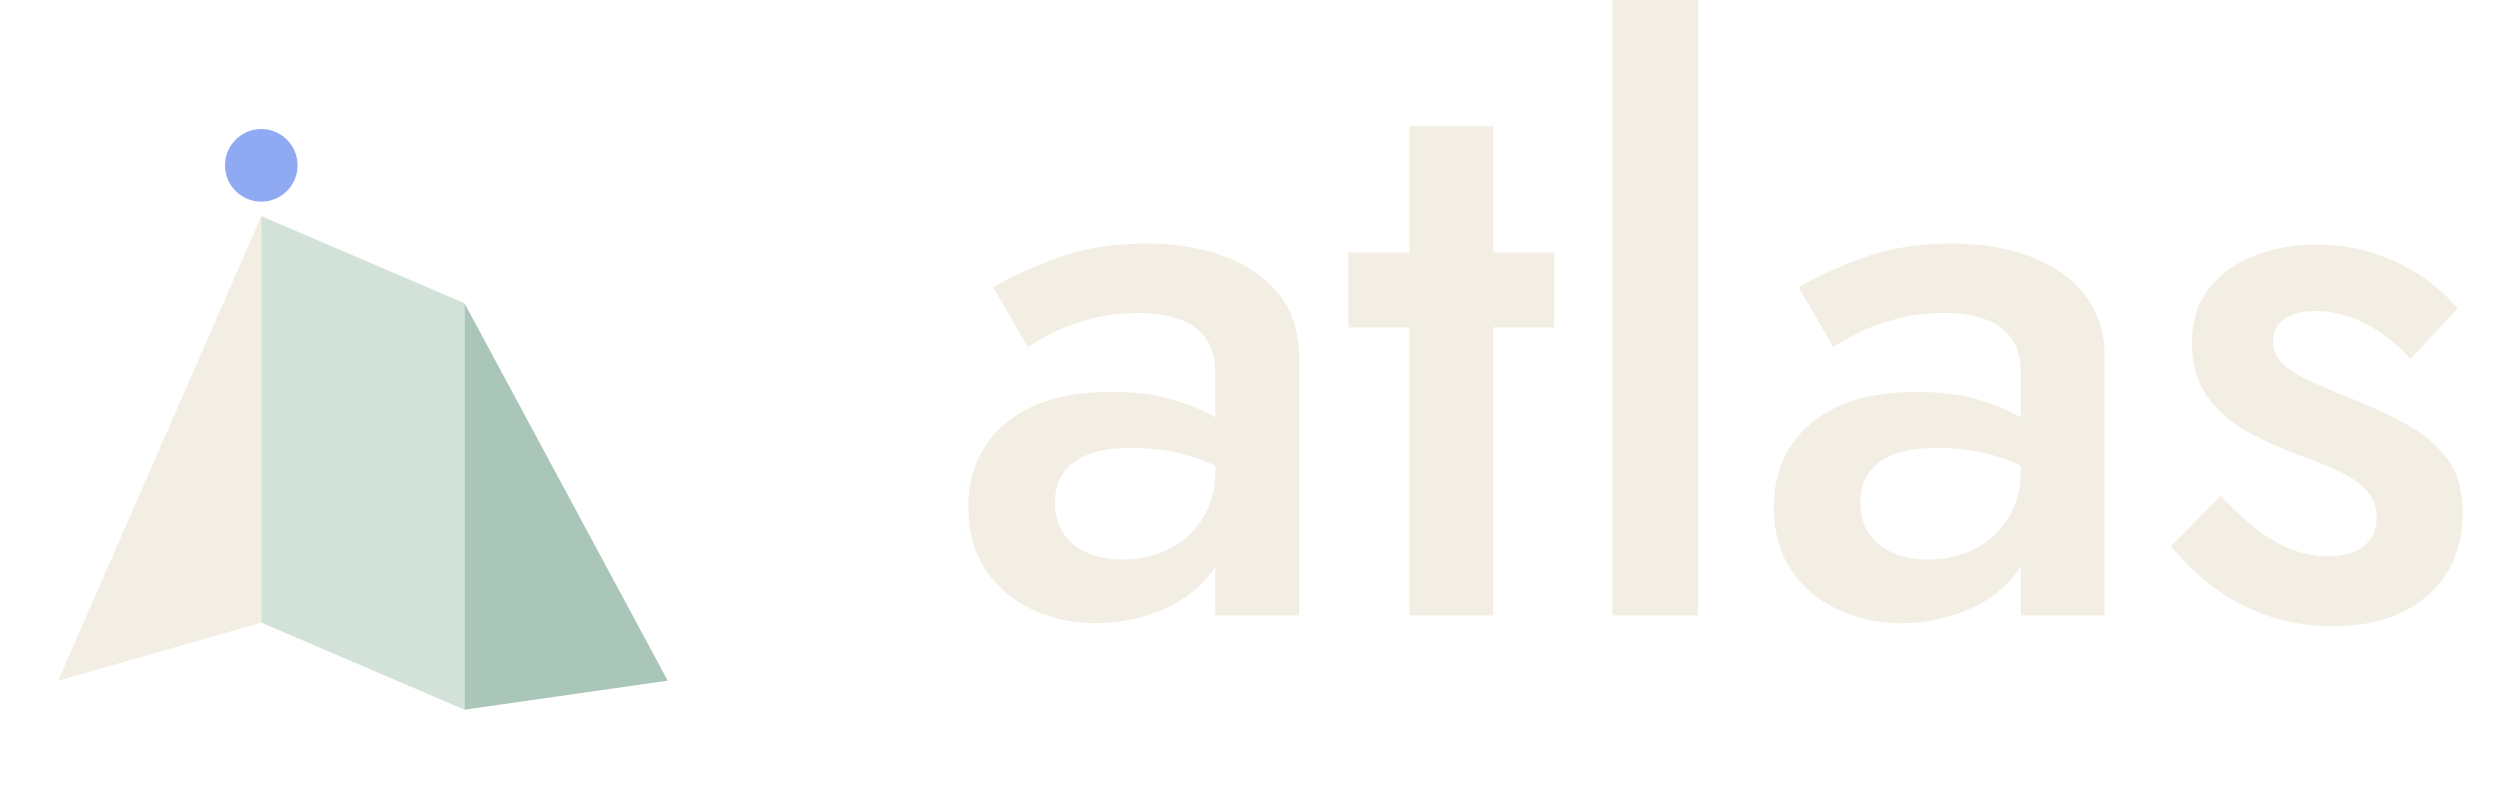
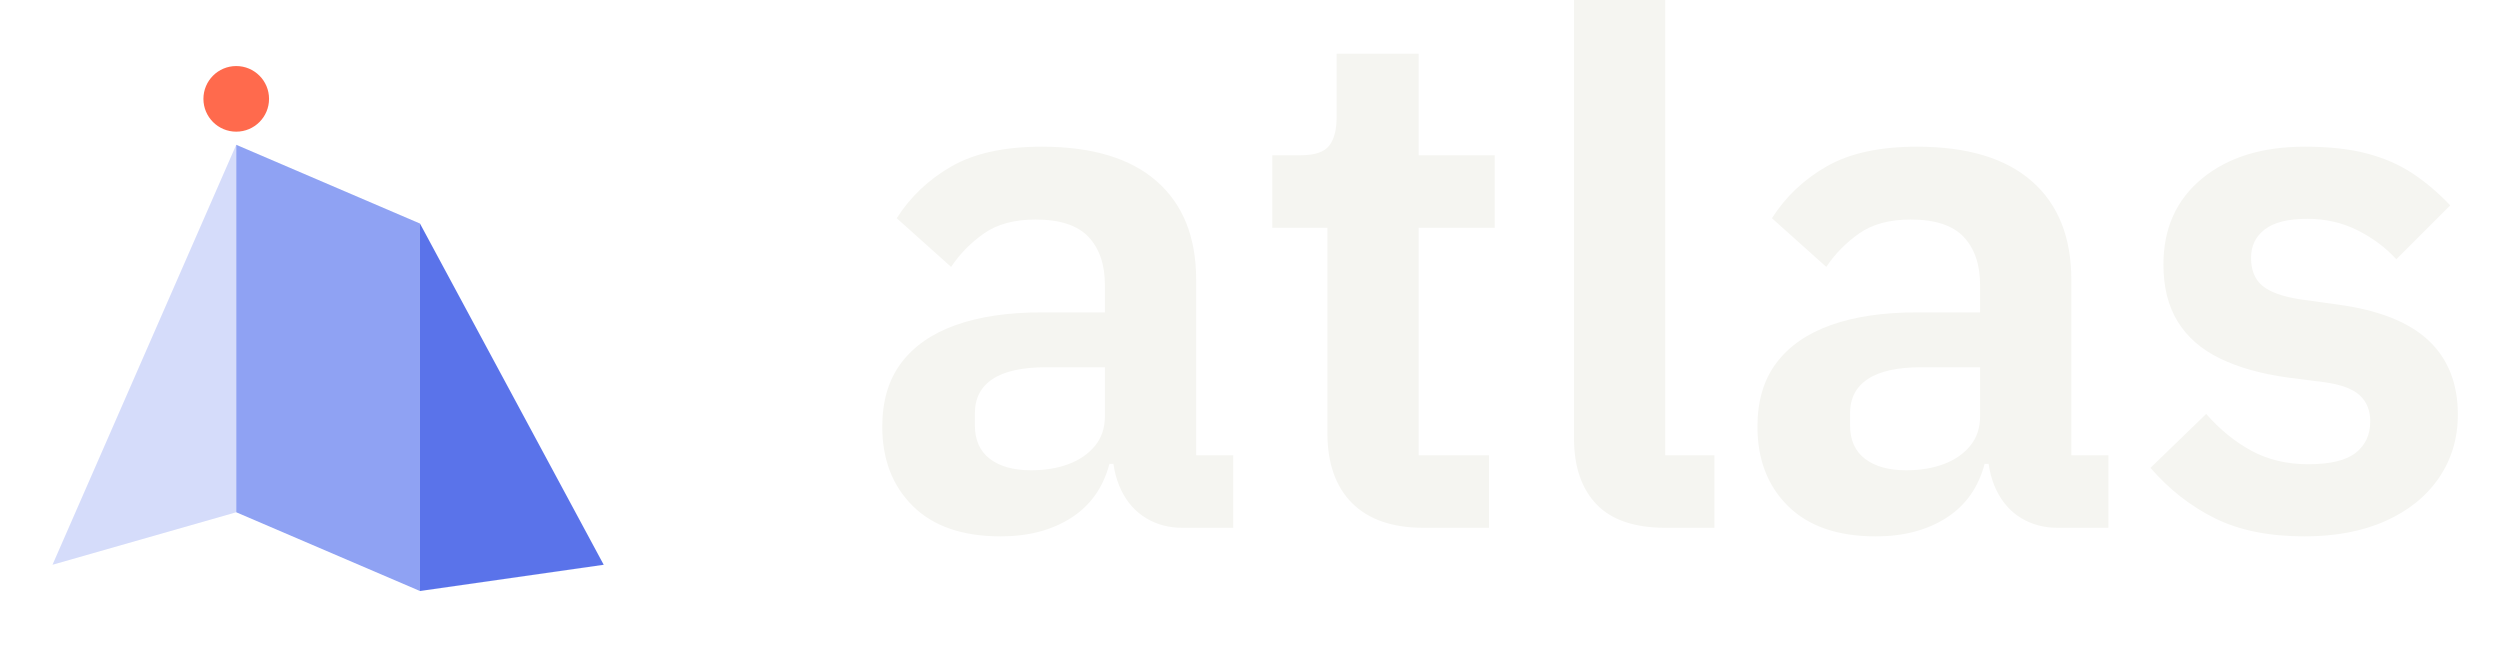
- <svg xmlns="http://www.w3.org/2000/svg" viewBox="0 -9.0 316.9 101.0">
+ <svg xmlns="http://www.w3.org/2000/svg" viewBox="0 -1.9 350.5 93.9">
  <g transform="scale(0.92)">
-     <path d="M8 84 L36 20 L36 76Z" fill="#F3EEE3" />
-     <path d="M36 20 L64 32 L64 88 L36 76Z" fill="#D3E2D9" />
-     <path d="M64 32 L92 84 L64 88Z" fill="#A9C6B8" />
-     <circle cx="36" cy="13" r="5" fill="#8FA9F2" />
+     <path d="M8 84 L36 20 L36 76Z" fill="#D5DCFA" />
+     <path d="M36 20 L64 32 L64 88 L36 76Z" fill="#8FA2F3" />
+     <path d="M64 32 L92 84 L64 88Z" fill="#5A73EA" />
+     <circle cx="36" cy="13" r="5" fill="#FF6A4D" />
  </g>
-   <path d="M133.725 54.725Q133.725 52.55 134.75 51.012Q135.775 49.475 137.9 48.625Q140.025 47.775 143.425 47.775Q147.325 47.775 150.812 48.787Q154.3 49.8 157.35 51.975V46.475Q156.45 45.4 154.287 44.05Q152.125 42.7 148.775 41.688Q145.425 40.675 140.775 40.675Q132.2 40.675 127.475 44.65Q122.75 48.625 122.75 55.3Q122.75 60.0 124.975 63.288Q127.2 66.575 130.887 68.287Q134.575 70.0 138.85 70.0Q142.9 70.0 146.738 68.537Q150.575 67.075 153.113 64.112Q155.65 61.15 155.65 56.75L154.05 50.75Q154.05 54.2 152.45 56.725Q150.85 59.25 148.2 60.587Q145.55 61.925 142.3 61.925Q139.825 61.925 137.875 61.1Q135.925 60.275 134.825 58.638Q133.725 57.0 133.725 54.725ZM130.3 35.0Q131.35 34.275 133.375 33.237Q135.4 32.2 138.238 31.437Q141.075 30.675 144.325 30.675Q146.425 30.675 148.225 31.087Q150.025 31.5 151.338 32.388Q152.65 33.275 153.35 34.712Q154.05 36.15 154.05 38.275V69.0H164.675V36.25Q164.675 31.625 162.213 28.438Q159.75 25.25 155.387 23.562Q151.025 21.875 145.35 21.875Q138.9 21.875 133.975 23.7Q129.05 25.525 125.9 27.425ZM170.9 23.0V32.5H197.025V23.0ZM178.65 7.0V69.0H189.275V7.0ZM204.375 -9.0V69.0H215.25V-9.0ZM235.825 54.725Q235.825 52.55 236.85 51.012Q237.875 49.475 240.0 48.625Q242.125 47.775 245.525 47.775Q249.425 47.775 252.912 48.787Q256.4 49.8 259.45 51.975V46.475Q258.55 45.4 256.387 44.05Q254.225 42.7 250.875 41.688Q247.525 40.675 242.875 40.675Q234.3 40.675 229.575 44.65Q224.85 48.625 224.85 55.3Q224.85 60.0 227.075 63.288Q229.3 66.575 232.987 68.287Q236.675 70.0 240.95 70.0Q245.0 70.0 248.838 68.537Q252.675 67.075 255.213 64.112Q257.75 61.15 257.75 56.75L256.15 50.75Q256.15 54.2 254.55 56.725Q252.95 59.25 250.3 60.587Q247.65 61.925 244.4 61.925Q241.925 61.925 239.975 61.1Q238.025 60.275 236.925 58.638Q235.825 57.0 235.825 54.725ZM232.4 35.0Q233.45 34.275 235.475 33.237Q237.5 32.2 240.338 31.437Q243.175 30.675 246.425 30.675Q248.525 30.675 250.325 31.087Q252.125 31.5 253.438 32.388Q254.75 33.275 255.45 34.712Q256.15 36.15 256.15 38.275V69.0H266.775V36.25Q266.775 31.625 264.312 28.438Q261.85 25.25 257.488 23.562Q253.125 21.875 247.45 21.875Q241.0 21.875 236.075 23.7Q231.15 25.525 228.0 27.425ZM281.5 53.85 275.2 60.2Q277.225 62.775 280.188 65.125Q283.15 67.475 287.075 68.925Q291.0 70.375 295.75 70.375Q303.3 70.375 307.738 66.463Q312.175 62.55 312.175 56.0Q312.175 51.825 310.263 49.225Q308.35 46.625 305.15 44.837Q301.95 43.05 298.125 41.55Q295.325 40.425 293.062 39.425Q290.8 38.425 289.462 37.188Q288.125 35.95 288.125 34.275Q288.125 32.375 289.625 31.4Q291.125 30.425 293.45 30.425Q296.85 30.425 300.05 32.138Q303.25 33.85 305.525 36.525L311.525 30.125Q309.625 27.775 306.9 25.975Q304.175 24.175 300.837 23.087Q297.5 22.0 293.675 22.0Q289.475 22.0 285.85 23.375Q282.225 24.75 280.038 27.537Q277.85 30.325 277.85 34.475Q277.85 38.625 279.837 41.337Q281.825 44.05 284.85 45.7Q287.875 47.35 290.975 48.525Q294.075 49.6 296.375 50.675Q298.675 51.75 299.975 53.163Q301.275 54.575 301.275 56.6Q301.275 58.875 299.65 60.2Q298.025 61.525 295.075 61.525Q292.775 61.525 290.475 60.638Q288.175 59.75 285.962 58.013Q283.75 56.275 281.5 53.85Z" fill="#F3EEE3" />
+   <path d="M172.897 72.1H165.788Q162.941 72.1 160.694 70.75Q158.447 69.4 157.195 66.824Q155.942 64.247 155.942 60.724V59.601L159.113 63.136H155.542Q154.224 68.118 150.169 70.709Q146.113 73.3 140.29 73.3Q132.301 73.3 127.998 69.065Q123.695 64.829 123.695 57.912Q123.695 52.518 126.342 48.992Q128.988 45.465 133.979 43.68Q138.971 41.895 146.047 41.895H154.908V38.064Q154.908 33.763 152.613 31.321Q150.318 28.879 145.176 28.879Q140.717 28.879 137.94 30.838Q135.163 32.797 133.345 35.522L125.724 28.695Q128.6 24.172 133.412 21.419Q138.223 18.665 146.069 18.665Q156.638 18.665 162.17 23.512Q167.702 28.359 167.702 37.335V61.927H172.897ZM154.908 49.587H146.705Q141.668 49.587 139.173 51.235Q136.678 52.882 136.678 56.047V57.724Q136.678 60.819 138.773 62.426Q140.868 64.032 144.551 64.032Q147.494 64.032 149.803 63.17Q152.113 62.308 153.51 60.616Q154.908 58.924 154.908 56.465ZM208.761 72.1H199.607Q193.04 72.1 189.571 68.642Q186.101 65.185 186.101 58.806V30.038H178.377V19.865H182.401Q185.287 19.865 186.341 18.533Q187.395 17.201 187.395 14.531V5.636H198.896V19.865H209.561V30.038H198.896V61.927H208.761ZM240.361 72.1H233.543Q226.976 72.1 223.824 68.798Q220.672 65.496 220.672 59.499V-1.9H233.466V61.927H240.361ZM295.597 72.1H288.488Q285.641 72.1 283.394 70.75Q281.147 69.4 279.895 66.824Q278.642 64.247 278.642 60.724V59.601L281.813 63.136H278.242Q276.924 68.118 272.869 70.709Q268.813 73.3 262.99 73.3Q255.001 73.3 250.698 69.065Q246.395 64.829 246.395 57.912Q246.395 52.518 249.042 48.992Q251.688 45.465 256.679 43.68Q261.671 41.895 268.747 41.895H277.608V38.064Q277.608 33.763 275.313 31.321Q273.018 28.879 267.876 28.879Q263.417 28.879 260.64 30.838Q257.863 32.797 256.045 35.522L248.424 28.695Q251.3 24.172 256.112 21.419Q260.923 18.665 268.769 18.665Q279.338 18.665 284.87 23.512Q290.402 28.359 290.402 37.335V61.927H295.597ZM277.608 49.587H269.405Q264.368 49.587 261.873 51.235Q259.378 52.882 259.378 56.047V57.724Q259.378 60.819 261.473 62.426Q263.568 64.032 267.251 64.032Q270.194 64.032 272.503 63.17Q274.813 62.308 276.21 60.616Q277.608 58.924 277.608 56.465ZM323.094 73.3Q315.641 73.3 310.529 70.762Q305.418 68.223 301.495 63.694L309.31 56.132Q312.169 59.409 315.658 61.298Q319.146 63.186 323.623 63.186Q328.229 63.186 330.269 61.586Q332.308 59.985 332.308 57.183Q332.308 54.888 330.851 53.535Q329.395 52.181 325.917 51.692L320.688 51.022Q315.142 50.251 311.237 48.354Q307.331 46.458 305.322 43.196Q303.313 39.935 303.313 35.205Q303.313 27.576 308.739 23.121Q314.165 18.665 323.123 18.665Q328.24 18.665 331.877 19.63Q335.515 20.595 338.291 22.445Q341.068 24.295 343.52 26.895L335.964 34.445Q333.7 31.974 330.506 30.377Q327.312 28.779 323.51 28.779Q319.456 28.779 317.526 30.259Q315.596 31.74 315.596 34.241Q315.596 36.813 317.159 38.14Q318.722 39.467 322.394 40.055L327.733 40.796Q336.333 41.955 340.462 45.817Q344.591 49.678 344.591 56.213Q344.591 61.213 341.938 65.095Q339.286 68.977 334.457 71.138Q329.628 73.3 323.094 73.3Z" fill="#F5F5F1" />
</svg>
